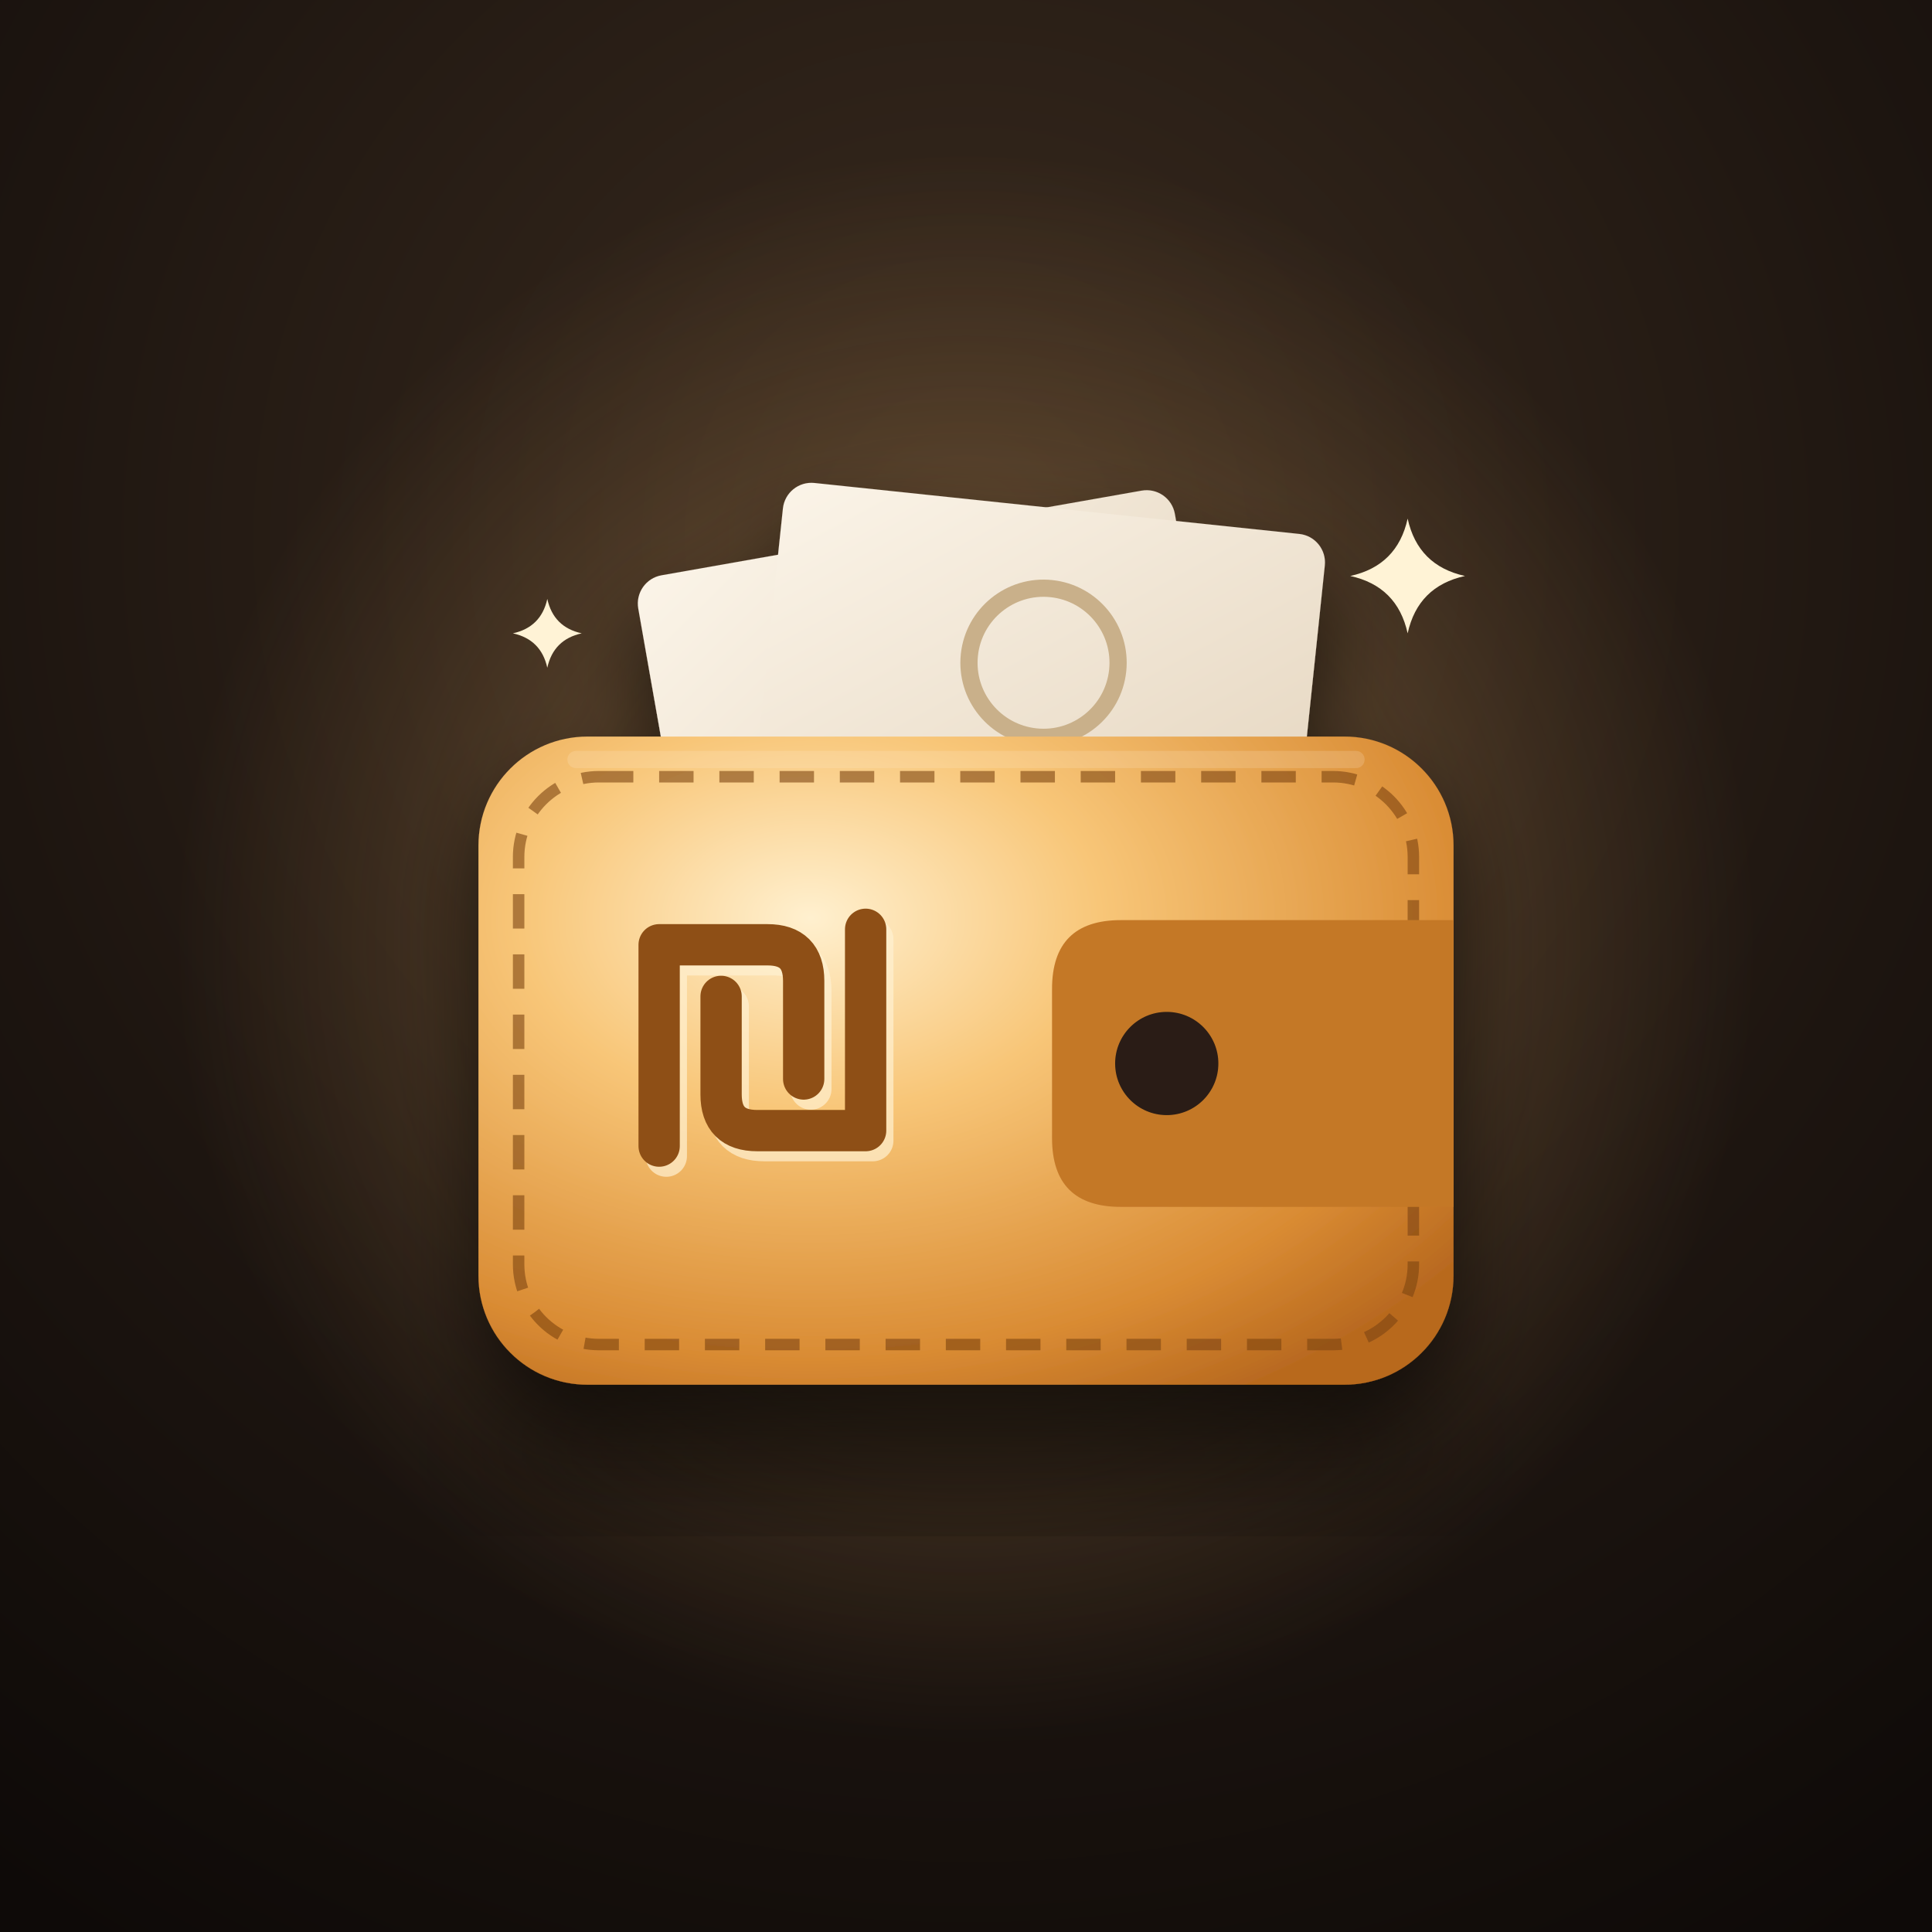
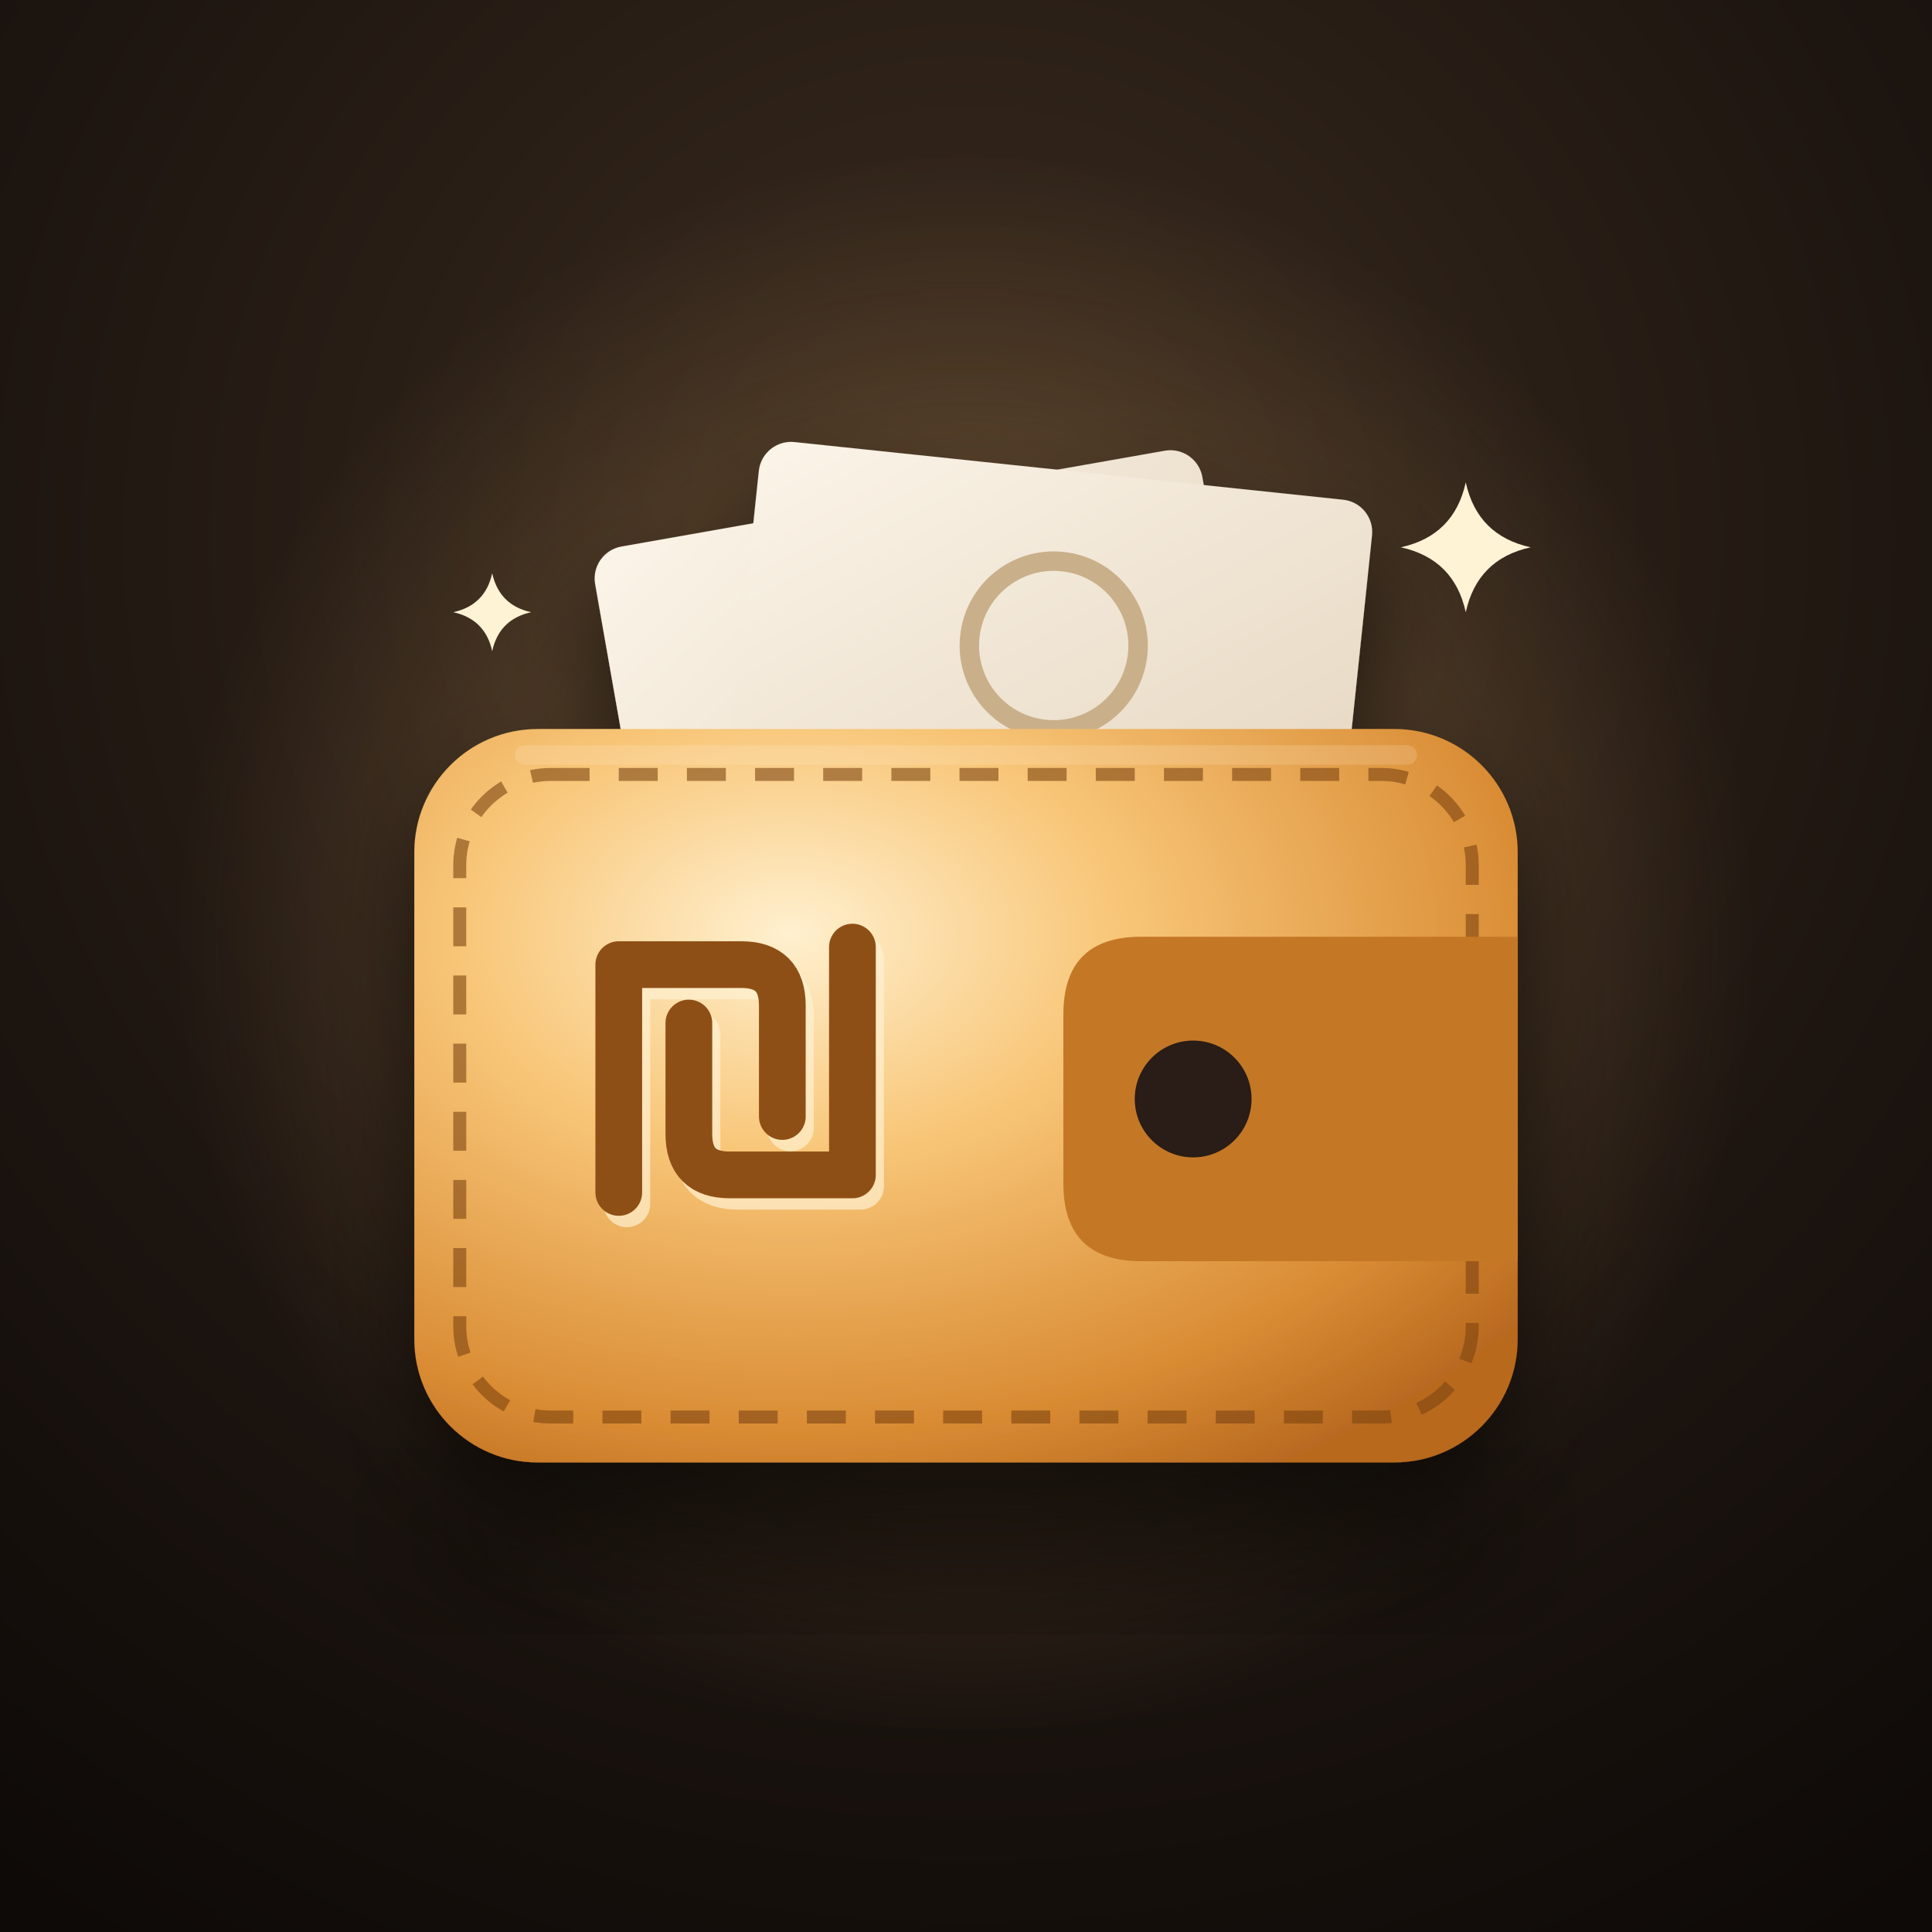
<svg xmlns="http://www.w3.org/2000/svg" viewBox="0 0 512 512">
  <defs>
    <radialGradient id="bg" cx=".5" cy=".28" r=".85">
      <stop offset="0" stop-color="#3B2C1F" />
      <stop offset=".6" stop-color="#1D1510" />
      <stop offset="1" stop-color="#0E0A08" />
    </radialGradient>
    <radialGradient id="glow" cx=".5" cy=".5" r=".5">
      <stop offset="0" stop-color="#F2B66D" stop-opacity=".38" />
      <stop offset="1" stop-color="#F2B66D" stop-opacity="0" />
    </radialGradient>
    <radialGradient id="leather" cx=".34" cy=".28" r=".85">
      <stop offset="0" stop-color="#FFF0CF" />
      <stop offset=".35" stop-color="#F8C678" />
      <stop offset=".8" stop-color="#D98B33" />
      <stop offset="1" stop-color="#B8691F" />
    </radialGradient>
    <linearGradient id="bill" x1="0" y1="0" x2="1" y2="1">
      <stop offset="0" stop-color="#FBF4E8" />
      <stop offset="1" stop-color="#E3D3BC" />
    </linearGradient>
    <filter id="shadow" x="-30%" y="-30%" width="160%" height="170%">
      <feDropShadow dx="0" dy="16" stdDeviation="14" flood-color="#000" flood-opacity=".6" />
    </filter>
    <filter id="soft" x="-30%" y="-30%" width="160%" height="160%">
      <feGaussianBlur stdDeviation="22" />
    </filter>
  </defs>
  <rect width="512" height="512" fill="url(#bg)" />
  <circle cx="256" cy="250" r="210" fill="url(#glow)" />
-   <g id="wallet" transform="translate(256 256) scale(0.76) translate(-256 -256)">
+   <g id="wallet" transform="translate(256 262) scale(0.86) translate(-256 -256)">
    <ellipse cx="256" cy="426" rx="170" ry="18" fill="#000" opacity=".5" filter="url(#soft)" />
    <g filter="url(#shadow)">
      <rect x="150" y="104" width="190" height="130" rx="10" fill="url(#bill)" transform="rotate(-10 245 170)" />
      <rect x="186" y="96" width="190" height="130" rx="10" fill="url(#bill)" transform="rotate(6 280 160)" />
      <circle cx="282" cy="150" r="26" fill="none" stroke="#C9B08A" stroke-width="6" transform="rotate(6 280 160)" />
      <rect x="86" y="176" width="340" height="226" rx="38" fill="url(#leather)" />
      <path d="M120 184 H392" stroke="#FFF3DC" stroke-opacity=".18" stroke-width="6" stroke-linecap="round" />
      <rect x="100" y="190" width="312" height="198" rx="28" fill="none" stroke="#7E4512" stroke-opacity=".6" stroke-width="4" stroke-dasharray="12 9" />
      <path d="M310 240 H426 V340 H310 Q286 340 286 316 V264 Q286 240 310 240 Z" fill="#C47828" />
      <circle cx="326" cy="290" r="18" fill="#2A1E15" />
      <g transform="translate(142.5 239.5) scale(0.9)" fill="none" stroke="#FFF1D2" stroke-width="16" stroke-linecap="round" stroke-linejoin="round" opacity=".7">
        <path d="M10 92 V14 H52 Q66 14 66 28 V66" />
        <path d="M90 8 V86 H48 Q34 86 34 72 V34" />
      </g>
      <g transform="translate(140 236) scale(0.9)" fill="none" stroke="#8E4F14" stroke-width="16" stroke-linecap="round" stroke-linejoin="round">
        <path d="M10 92 V14 H52 Q66 14 66 28 V66" />
        <path d="M90 8 V86 H48 Q34 86 34 72 V34" />
      </g>
    </g>
    <path d="M410 100 Q413.6 116.4 430 120 Q413.6 123.6 410 140 Q406.4 123.6 390 120 Q406.4 116.4 410 100 Z" fill="#FFF3D6" />
    <path d="M110 128 Q112.16 137.84 122 140 Q112.16 142.16 110 152 Q107.84 142.16 98 140 Q107.84 137.84 110 128 Z" fill="#FFF3D6" />
  </g>
</svg>
